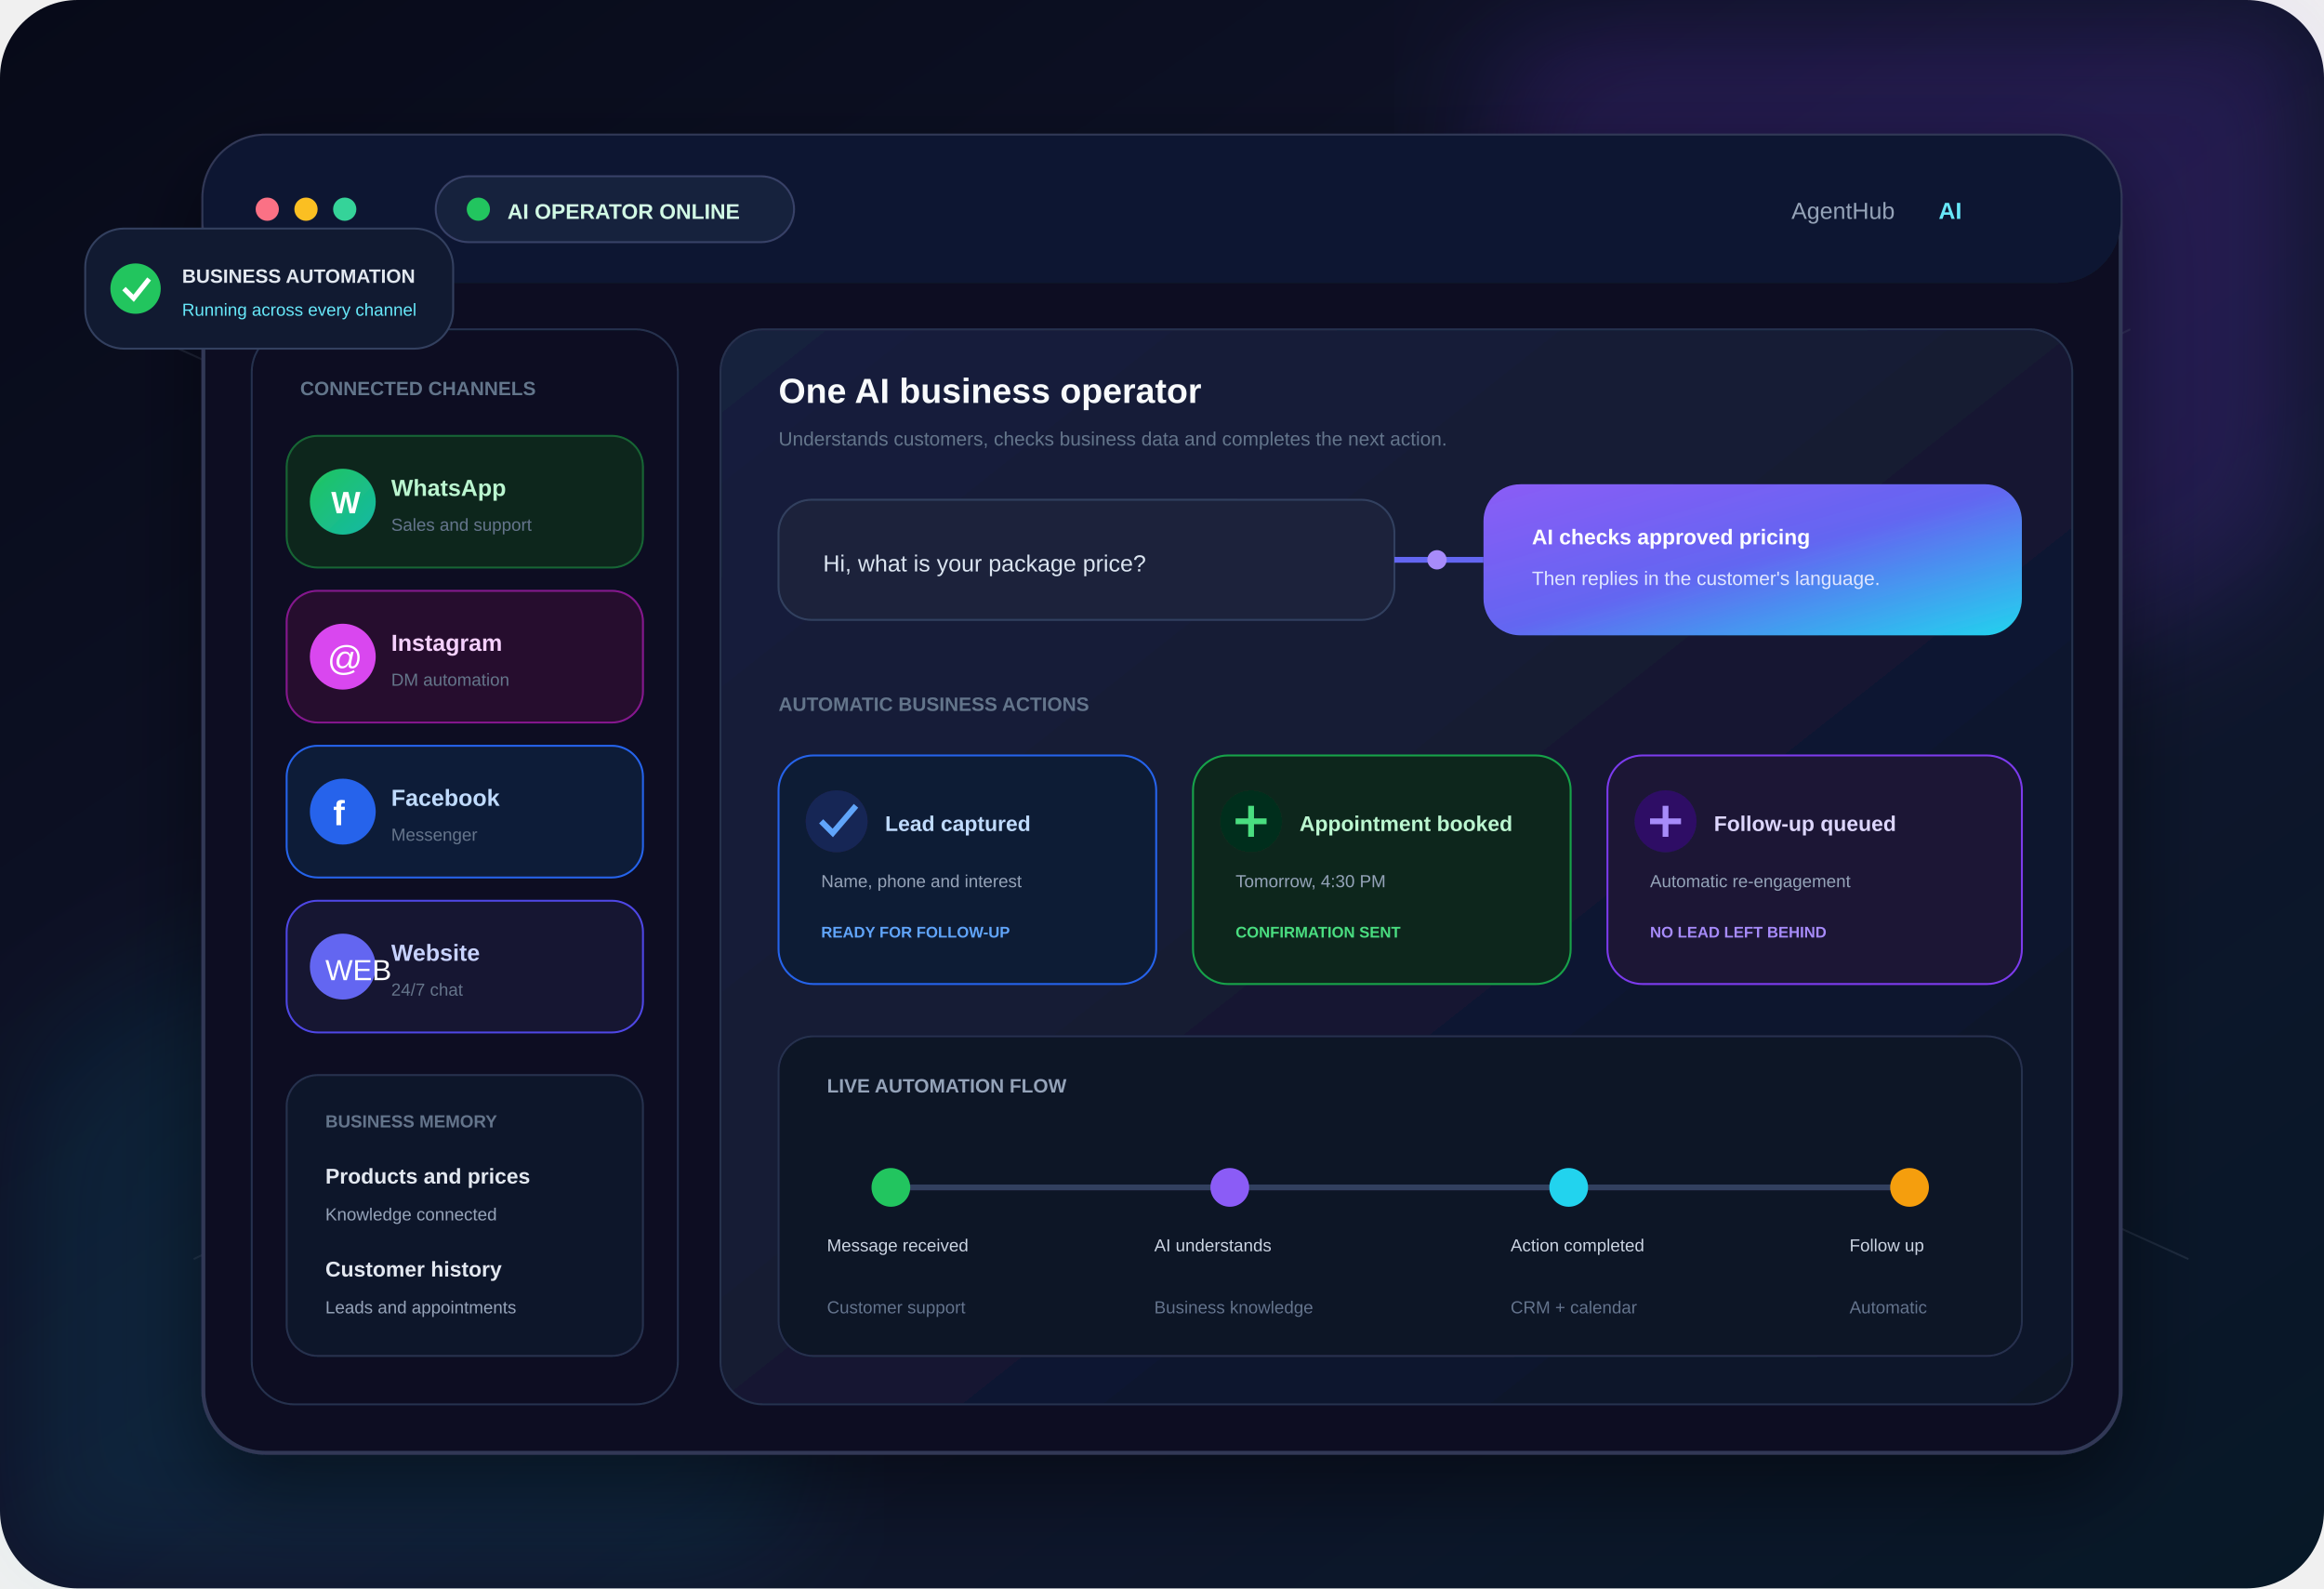
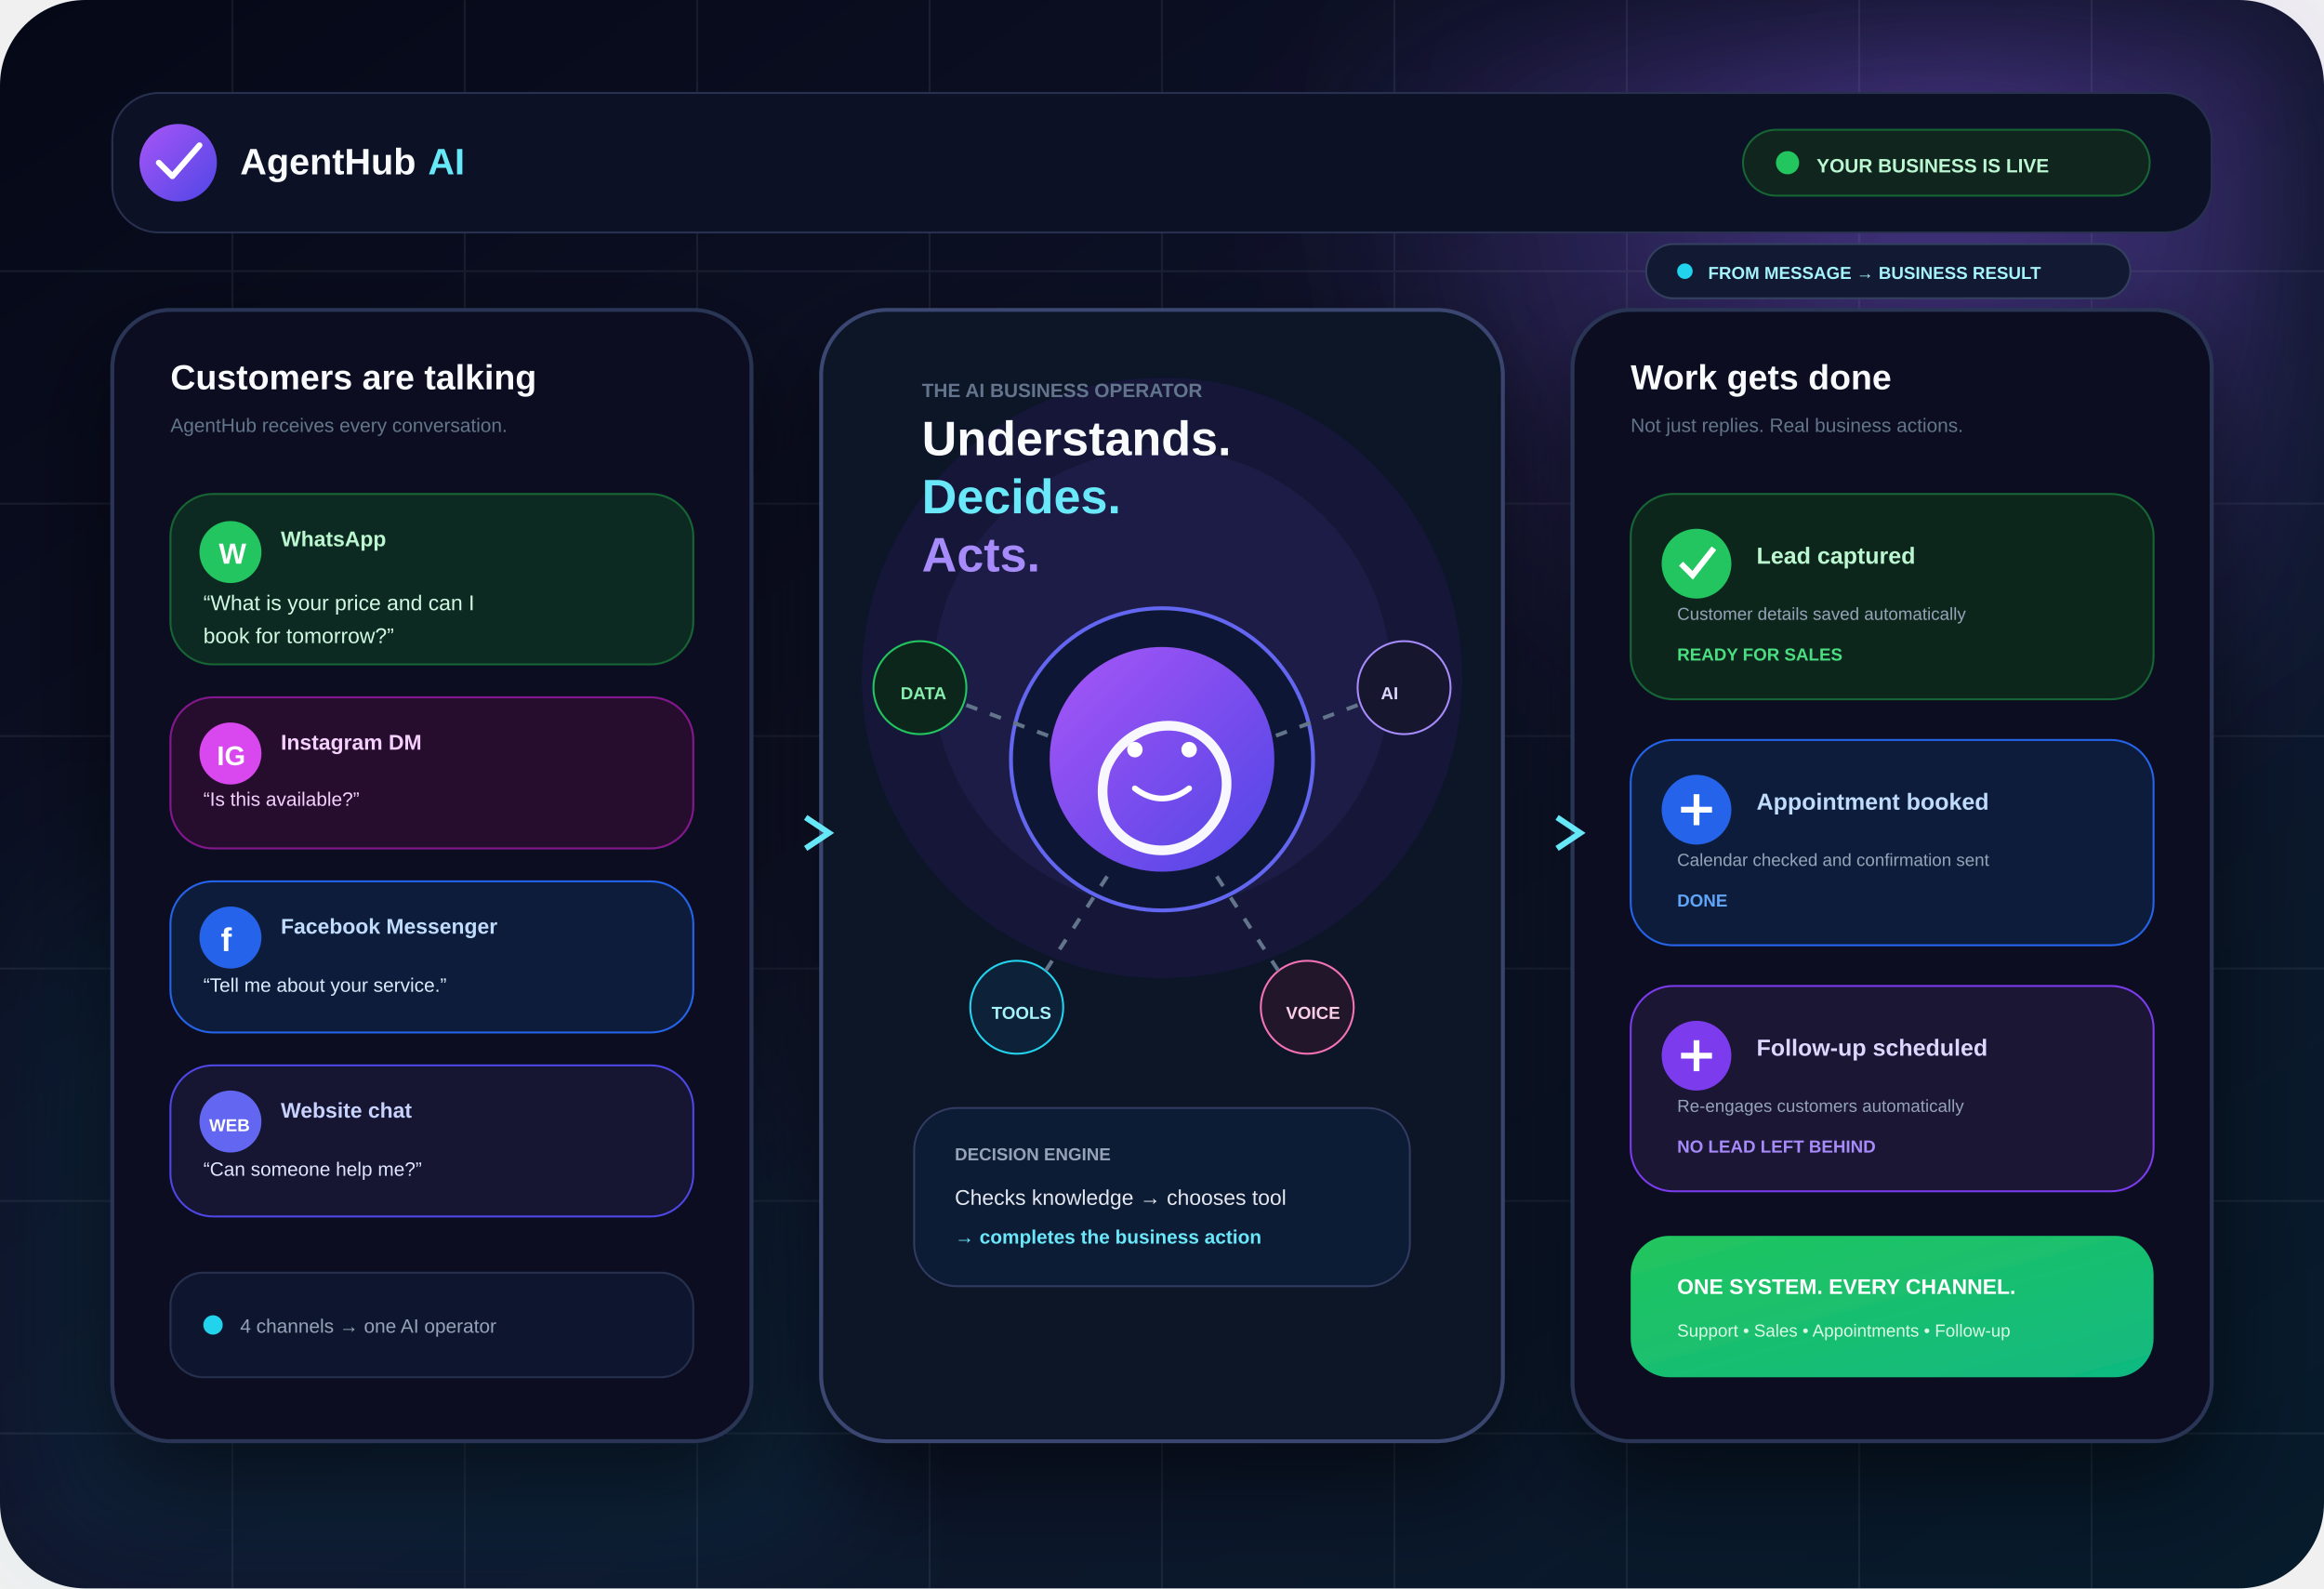
<svg xmlns="http://www.w3.org/2000/svg" viewBox="0 0 1200 820" role="img" aria-labelledby="title desc">
  <defs>
    <linearGradient id="bg" x1="0" y1="0" x2="1" y2="1">
-       <stop stop-color="#070a18" />
-       <stop offset="0.55" stop-color="#11152d" />
-       <stop offset="1" stop-color="#071827" />
+       <stop stop-color="#050816" />
+       <stop offset="0.5" stop-color="#10142b" />
+       <stop offset="1" stop-color="#061b2b" />
    </linearGradient>
-     <linearGradient id="panel" x1="0" y1="0" x2="1" y2="1">
-       <stop stop-color="#18203d" />
-       <stop offset="1" stop-color="#0d1328" />
+     <linearGradient id="violet" x1="0" y1="0" x2="1" y2="1">
+       <stop stop-color="#a855f7" />
+       <stop offset="1" stop-color="#4f46e5" />
    </linearGradient>
-     <linearGradient id="accent" x1="0" y1="0" x2="1" y2="1">
-       <stop stop-color="#8b5cf6" />
-       <stop offset="0.5" stop-color="#6366f1" />
-       <stop offset="1" stop-color="#22d3ee" />
+     <linearGradient id="cyan" x1="0" y1="0" x2="1" y2="0">
+       <stop stop-color="#22d3ee" />
+       <stop offset="1" stop-color="#6366f1" />
    </linearGradient>
-     <linearGradient id="wa" x1="0" y1="0" x2="1" y2="1">
+     <linearGradient id="green" x1="0" y1="0" x2="1" y2="1">
      <stop stop-color="#22c55e" />
-       <stop offset="1" stop-color="#14b8a6" />
+       <stop offset="1" stop-color="#10b981" />
    </linearGradient>
-     <filter id="shadow" x="-20%" y="-20%" width="140%" height="140%">
-       <feDropShadow dx="0" dy="18" stdDeviation="22" flood-color="#000000" flood-opacity="0.45" />
+     <radialGradient id="orb">
+       <stop stop-color="#8b5cf6" stop-opacity="0.45" />
+       <stop offset="1" stop-color="#8b5cf6" stop-opacity="0" />
+     </radialGradient>
+     <filter id="shadow" x="-30%" y="-30%" width="160%" height="160%">
+       <feDropShadow dx="0" dy="20" stdDeviation="25" flood-color="#000" flood-opacity="0.55" />
    </filter>
-     <filter id="glow">
-       <feGaussianBlur stdDeviation="34" />
+     <filter id="blur">
+       <feGaussianBlur stdDeviation="45" />
    </filter>
  </defs>
-   <rect width="1200" height="820" rx="40" fill="url(#bg)" />
-   <circle cx="1020" cy="90" r="250" fill="#7c3aed" opacity="0.18" filter="url(#glow)" />
-   <circle cx="180" cy="720" r="230" fill="#06b6d4" opacity="0.10" filter="url(#glow)" />
-   <g opacity="0.22" stroke="#64748b" stroke-width="1">
-     <path d="M70 170L1130 650" />
-     <path d="M100 650L1100 170" />
-     <path d="M600 70V750" />
-     <circle cx="150" cy="205" r="3" fill="#22d3ee" />
-     <circle cx="1040" cy="600" r="3" fill="#8b5cf6" />
-     <circle cx="920" cy="170" r="3" fill="#22d3ee" />
+   <rect width="1200" height="820" rx="44" fill="url(#bg)" />
+   <circle cx="1000" cy="90" r="330" fill="url(#orb)" filter="url(#blur)" />
+   <circle cx="150" cy="730" r="280" fill="#06b6d4" opacity="0.09" filter="url(#blur)" />
+   <g opacity="0.11" stroke="#94a3b8">
+     <path d="M0 140H1200M0 260H1200M0 380H1200M0 500H1200M0 620H1200M0 740H1200" />
+     <path d="M120 0V820M240 0V820M360 0V820M480 0V820M600 0V820M720 0V820M840 0V820M960 0V820M1080 0V820" />
+   </g>
+   <g>
+     <rect x="58" y="48" width="1084" height="72" rx="24" fill="#0c1125" stroke="#27304e" />
+     <circle cx="92" cy="84" r="20" fill="url(#violet)" />
+     <path d="M82 84l7 7 14-16" stroke="white" stroke-width="3" fill="none" stroke-linecap="round" stroke-linejoin="round" />
+     <text x="124" y="90" fill="#f8fafc" font-family="Arial,sans-serif" font-size="19" font-weight="800">AgentHub</text>
+     <text x="221" y="90" fill="#67e8f9" font-family="Arial,sans-serif" font-size="19" font-weight="800">AI</text>
+     <rect x="900" y="67" width="210" height="34" rx="17" fill="#10251e" stroke="#166534" />
+     <circle cx="923" cy="84" r="6" fill="#22c55e" />
+     <text x="938" y="89" fill="#bbf7d0" font-family="Arial,sans-serif" font-size="10" font-weight="800">YOUR BUSINESS IS LIVE</text>
  </g>
  <g filter="url(#shadow)">
-     <rect x="105" y="70" width="990" height="680" rx="32" fill="#0b1023" stroke="#303957" stroke-width="2" />
-     <rect x="105" y="70" width="990" height="76" rx="32" fill="#111832" />
-     <circle cx="138" cy="108" r="6" fill="#fb7185" />
-     <circle cx="158" cy="108" r="6" fill="#fbbf24" />
-     <circle cx="178" cy="108" r="6" fill="#34d399" />
-     <rect x="225" y="91" width="185" height="34" rx="17" fill="#19213d" stroke="#374268" />
-     <circle cx="247" cy="108" r="6" fill="#22c55e" />
-     <text x="262" y="113" fill="#d1fae5" font-family="Arial,sans-serif" font-size="11" font-weight="700">AI OPERATOR ONLINE</text>
-     <text x="925" y="113" fill="#94a3b8" font-family="Arial,sans-serif" font-size="12">AgentHub</text>
-     <text x="1001" y="113" fill="#67e8f9" font-family="Arial,sans-serif" font-size="12" font-weight="700">AI</text>
-     <rect x="130" y="170" width="220" height="555" rx="22" fill="#080d20" stroke="#27304e" />
-     <text x="155" y="204" fill="#64748b" font-family="Arial,sans-serif" font-size="10" font-weight="700">CONNECTED CHANNELS</text>
-     <rect x="148" y="225" width="184" height="68" rx="16" fill="#10281f" stroke="#166534" />
-     <circle cx="177" cy="259" r="17" fill="url(#wa)" />
-     <text x="171" y="265" fill="white" font-family="Arial,sans-serif" font-size="16" font-weight="700">W</text>
-     <text x="202" y="256" fill="#bbf7d0" font-family="Arial,sans-serif" font-size="12" font-weight="700">WhatsApp</text>
-     <text x="202" y="274" fill="#64748b" font-family="Arial,sans-serif" font-size="9">Sales and support</text>
-     <rect x="148" y="305" width="184" height="68" rx="16" fill="#28102d" stroke="#86198f" />
-     <circle cx="177" cy="339" r="17" fill="#d946ef" />
-     <text x="169" y="346" fill="white" font-family="Arial,sans-serif" font-size="18">@</text>
-     <text x="202" y="336" fill="#f5d0fe" font-family="Arial,sans-serif" font-size="12" font-weight="700">Instagram</text>
-     <text x="202" y="354" fill="#64748b" font-family="Arial,sans-serif" font-size="9">DM automation</text>
-     <rect x="148" y="385" width="184" height="68" rx="16" fill="#101d38" stroke="#2563eb" />
-     <circle cx="177" cy="419" r="17" fill="#2563eb" />
-     <text x="172" y="426" fill="white" font-family="Arial,sans-serif" font-size="18" font-weight="700">f</text>
-     <text x="202" y="416" fill="#bfdbfe" font-family="Arial,sans-serif" font-size="12" font-weight="700">Facebook</text>
-     <text x="202" y="434" fill="#64748b" font-family="Arial,sans-serif" font-size="9">Messenger</text>
-     <rect x="148" y="465" width="184" height="68" rx="16" fill="#171530" stroke="#4f46e5" />
-     <circle cx="177" cy="499" r="17" fill="#6366f1" />
-     <text x="168" y="506" fill="white" font-family="Arial,sans-serif" font-size="15">WEB</text>
-     <text x="202" y="496" fill="#c7d2fe" font-family="Arial,sans-serif" font-size="12" font-weight="700">Website</text>
-     <text x="202" y="514" fill="#64748b" font-family="Arial,sans-serif" font-size="9">24/7 chat</text>
-     <rect x="148" y="555" width="184" height="145" rx="16" fill="#11172c" stroke="#27304e" />
-     <text x="168" y="582" fill="#64748b" font-family="Arial,sans-serif" font-size="9" font-weight="700">BUSINESS MEMORY</text>
-     <text x="168" y="611" fill="#e2e8f0" font-family="Arial,sans-serif" font-size="11" font-weight="700">Products and prices</text>
-     <text x="168" y="630" fill="#94a3b8" font-family="Arial,sans-serif" font-size="9">Knowledge connected</text>
-     <text x="168" y="659" fill="#e2e8f0" font-family="Arial,sans-serif" font-size="11" font-weight="700">Customer history</text>
-     <text x="168" y="678" fill="#94a3b8" font-family="Arial,sans-serif" font-size="9">Leads and appointments</text>
-     <rect x="372" y="170" width="698" height="555" rx="22" fill="url(#panel)" stroke="#27304e" />
-     <text x="402" y="208" fill="#f8fafc" font-family="Arial,sans-serif" font-size="18" font-weight="700">One AI business operator</text>
-     <text x="402" y="230" fill="#64748b" font-family="Arial,sans-serif" font-size="10">Understands customers, checks business data and completes the next action.</text>
-     <rect x="402" y="258" width="318" height="62" rx="17" fill="#1a223b" stroke="#33405f" />
-     <text x="425" y="295" fill="#dbe4f0" font-family="Arial,sans-serif" font-size="12">Hi, what is your package price?</text>
-     <path d="M720 289H766" stroke="#6366f1" stroke-width="3" />
-     <circle cx="742" cy="289" r="5" fill="#a78bfa" />
-     <rect x="766" y="250" width="278" height="78" rx="19" fill="url(#accent)" />
-     <text x="791" y="281" fill="white" font-family="Arial,sans-serif" font-size="11" font-weight="700">AI checks approved pricing</text>
-     <text x="791" y="302" fill="#e0e7ff" font-family="Arial,sans-serif" font-size="10">Then replies in the customer's language.</text>
-     <text x="402" y="367" fill="#64748b" font-family="Arial,sans-serif" font-size="10" font-weight="700">AUTOMATIC BUSINESS ACTIONS</text>
-     <rect x="402" y="390" width="195" height="118" rx="18" fill="#101c35" stroke="#2563eb" />
-     <circle cx="432" cy="424" r="16" fill="#172554" />
-     <path d="M424 424l6 6 12-14" stroke="#60a5fa" stroke-width="3" fill="none" />
-     <text x="457" y="429" fill="#bfdbfe" font-family="Arial,sans-serif" font-size="11" font-weight="700">Lead captured</text>
-     <text x="424" y="458" fill="#94a3b8" font-family="Arial,sans-serif" font-size="9">Name, phone and interest</text>
-     <text x="424" y="484" fill="#60a5fa" font-family="Arial,sans-serif" font-size="8" font-weight="700">READY FOR FOLLOW-UP</text>
-     <rect x="616" y="390" width="195" height="118" rx="18" fill="#10281f" stroke="#16a34a" />
-     <circle cx="646" cy="424" r="16" fill="#052e1b" />
-     <path d="M638 424h16M646 416v16" stroke="#4ade80" stroke-width="3" />
-     <text x="671" y="429" fill="#bbf7d0" font-family="Arial,sans-serif" font-size="11" font-weight="700">Appointment booked</text>
-     <text x="638" y="458" fill="#94a3b8" font-family="Arial,sans-serif" font-size="9">Tomorrow, 4:30 PM</text>
-     <text x="638" y="484" fill="#4ade80" font-family="Arial,sans-serif" font-size="8" font-weight="700">CONFIRMATION SENT</text>
-     <rect x="830" y="390" width="214" height="118" rx="18" fill="#1b1534" stroke="#7c3aed" />
-     <circle cx="860" cy="424" r="16" fill="#2e1065" />
-     <path d="M852 424h16M860 416v16" stroke="#a78bfa" stroke-width="3" />
-     <text x="885" y="429" fill="#ddd6fe" font-family="Arial,sans-serif" font-size="11" font-weight="700">Follow-up queued</text>
-     <text x="852" y="458" fill="#94a3b8" font-family="Arial,sans-serif" font-size="9">Automatic re-engagement</text>
-     <text x="852" y="484" fill="#a78bfa" font-family="Arial,sans-serif" font-size="8" font-weight="700">NO LEAD LEFT BEHIND</text>
-     <rect x="402" y="535" width="642" height="165" rx="18" fill="#0b1227" stroke="#27304e" />
-     <text x="427" y="564" fill="#94a3b8" font-family="Arial,sans-serif" font-size="10" font-weight="700">LIVE AUTOMATION FLOW</text>
-     <line x1="460" y1="613" x2="986" y2="613" stroke="#33405f" stroke-width="3" />
-     <circle cx="460" cy="613" r="10" fill="#22c55e" />
-     <circle cx="635" cy="613" r="10" fill="#8b5cf6" />
-     <circle cx="810" cy="613" r="10" fill="#22d3ee" />
-     <circle cx="986" cy="613" r="10" fill="#f59e0b" />
-     <text x="427" y="646" fill="#cbd5e1" font-family="Arial,sans-serif" font-size="9">Message received</text>
-     <text x="596" y="646" fill="#cbd5e1" font-family="Arial,sans-serif" font-size="9">AI understands</text>
-     <text x="780" y="646" fill="#cbd5e1" font-family="Arial,sans-serif" font-size="9">Action completed</text>
-     <text x="955" y="646" fill="#cbd5e1" font-family="Arial,sans-serif" font-size="9">Follow up</text>
-     <text x="427" y="678" fill="#64748b" font-family="Arial,sans-serif" font-size="9">Customer support</text>
-     <text x="596" y="678" fill="#64748b" font-family="Arial,sans-serif" font-size="9">Business knowledge</text>
-     <text x="780" y="678" fill="#64748b" font-family="Arial,sans-serif" font-size="9">CRM + calendar</text>
-     <text x="955" y="678" fill="#64748b" font-family="Arial,sans-serif" font-size="9">Automatic</text>
+     <rect x="58" y="160" width="330" height="584" rx="30" fill="#0a1022" stroke="#2b3555" stroke-width="2" />
+     <text x="88" y="201" fill="#f8fafc" font-family="Arial,sans-serif" font-size="18" font-weight="800">Customers are talking</text>
+     <text x="88" y="223" fill="#64748b" font-family="Arial,sans-serif" font-size="10">AgentHub receives every conversation.</text>
+     <rect x="88" y="255" width="270" height="88" rx="22" fill="#102b21" stroke="#166534" />
+     <circle cx="119" cy="285" r="16" fill="#22c55e" />
+     <text x="113" y="291" fill="white" font-family="Arial,sans-serif" font-size="15" font-weight="800">W</text>
+     <text x="145" y="282" fill="#bbf7d0" font-family="Arial,sans-serif" font-size="11" font-weight="800">WhatsApp</text>
+     <text x="105" y="315" fill="#d1fae5" font-family="Arial,sans-serif" font-size="11">“What is your price and can I</text>
+     <text x="105" y="332" fill="#d1fae5" font-family="Arial,sans-serif" font-size="11">book for tomorrow?”</text>
+     <rect x="88" y="360" width="270" height="78" rx="22" fill="#28102d" stroke="#86198f" />
+     <circle cx="119" cy="389" r="16" fill="#d946ef" />
+     <text x="112" y="395" fill="white" font-family="Arial,sans-serif" font-size="14" font-weight="800">IG</text>
+     <text x="145" y="387" fill="#f5d0fe" font-family="Arial,sans-serif" font-size="11" font-weight="800">Instagram DM</text>
+     <text x="105" y="416" fill="#f5d0fe" font-family="Arial,sans-serif" font-size="10">“Is this available?”</text>
+     <rect x="88" y="455" width="270" height="78" rx="22" fill="#101f3a" stroke="#2563eb" />
+     <circle cx="119" cy="484" r="16" fill="#2563eb" />
+     <text x="114" y="491" fill="white" font-family="Arial,sans-serif" font-size="17" font-weight="800">f</text>
+     <text x="145" y="482" fill="#bfdbfe" font-family="Arial,sans-serif" font-size="11" font-weight="800">Facebook Messenger</text>
+     <text x="105" y="512" fill="#dbeafe" font-family="Arial,sans-serif" font-size="10">“Tell me about your service.”</text>
+     <rect x="88" y="550" width="270" height="78" rx="22" fill="#151530" stroke="#4f46e5" />
+     <circle cx="119" cy="579" r="16" fill="#6366f1" />
+     <text x="108" y="584" fill="white" font-family="Arial,sans-serif" font-size="9" font-weight="800">WEB</text>
+     <text x="145" y="577" fill="#c7d2fe" font-family="Arial,sans-serif" font-size="11" font-weight="800">Website chat</text>
+     <text x="105" y="607" fill="#e0e7ff" font-family="Arial,sans-serif" font-size="10">“Can someone help me?”</text>
+     <rect x="88" y="657" width="270" height="54" rx="17" fill="#11182d" stroke="#27304e" />
+     <circle cx="110" cy="684" r="5" fill="#22d3ee" />
+     <text x="124" y="688" fill="#94a3b8" font-family="Arial,sans-serif" font-size="10">4 channels → one AI operator</text>
  </g>
-   <rect x="44" y="118" width="190" height="62" rx="20" fill="#111a31" stroke="#33405f" />
-   <circle cx="70" cy="149" r="13" fill="#22c55e" />
-   <path d="M64 149l5 5 8-10" stroke="white" stroke-width="2.5" fill="none" />
-   <text x="94" y="146" fill="#e2e8f0" font-family="Arial,sans-serif" font-size="10" font-weight="700">BUSINESS AUTOMATION</text>
-   <text x="94" y="163" fill="#67e8f9" font-family="Arial,sans-serif" font-size="9">Running across every channel</text>
+   <g filter="url(#shadow)">
+     <rect x="424" y="160" width="352" height="584" rx="34" fill="#0c1228" stroke="#3b4770" stroke-width="2" />
+     <circle cx="600" cy="350" r="155" fill="#6366f1" opacity="0.08" />
+     <circle cx="600" cy="350" r="118" fill="#8b5cf6" opacity="0.08" />
+     <text x="476" y="205" fill="#64748b" font-family="Arial,sans-serif" font-size="10" font-weight="800">THE AI BUSINESS OPERATOR</text>
+     <text x="476" y="235" fill="#f8fafc" font-family="Arial,sans-serif" font-size="25" font-weight="800">Understands.</text>
+     <text x="476" y="265" fill="#67e8f9" font-family="Arial,sans-serif" font-size="25" font-weight="800">Decides.</text>
+     <text x="476" y="295" fill="#a78bfa" font-family="Arial,sans-serif" font-size="25" font-weight="800">Acts.</text>
+     <circle cx="600" cy="392" r="78" fill="#111936" stroke="#6366f1" stroke-width="2" />
+     <circle cx="600" cy="392" r="58" fill="url(#violet)" />
+     <path d="M571 397c11-27 48-31 60-4 9 21-9 46-31 46-20 0-36-17-29-42z" fill="none" stroke="white" stroke-width="5" opacity="0.95" />
+     <circle cx="586" cy="387" r="4" fill="white" />
+     <circle cx="614" cy="387" r="4" fill="white" />
+     <path d="M586 407c9 7 19 7 28 0" stroke="white" stroke-width="3" fill="none" stroke-linecap="round" />
+     <circle cx="475" cy="355" r="24" fill="#10281f" stroke="#22c55e" />
+     <text x="465" y="361" fill="#86efac" font-family="Arial,sans-serif" font-size="9" font-weight="800">DATA</text>
+     <circle cx="725" cy="355" r="24" fill="#17132f" stroke="#a78bfa" />
+     <text x="713" y="361" fill="#ddd6fe" font-family="Arial,sans-serif" font-size="9" font-weight="800">AI</text>
+     <circle cx="525" cy="520" r="24" fill="#102238" stroke="#22d3ee" />
+     <text x="512" y="526" fill="#a5f3fc" font-family="Arial,sans-serif" font-size="9" font-weight="800">TOOLS</text>
+     <circle cx="675" cy="520" r="24" fill="#24182a" stroke="#f472b6" />
+     <text x="664" y="526" fill="#fbcfe8" font-family="Arial,sans-serif" font-size="9" font-weight="800">VOICE</text>
+     <path d="M499 364L547 382M701 364L653 382M540 501L572 452M660 501L628 452" stroke="#64748b" stroke-width="2" stroke-dasharray="6 7" />
+     <rect x="472" y="572" width="256" height="92" rx="22" fill="#111a34" stroke="#303b60" />
+     <text x="493" y="599" fill="#94a3b8" font-family="Arial,sans-serif" font-size="9" font-weight="800">DECISION ENGINE</text>
+     <text x="493" y="622" fill="#e2e8f0" font-family="Arial,sans-serif" font-size="11">Checks knowledge → chooses tool</text>
+     <text x="493" y="642" fill="#67e8f9" font-family="Arial,sans-serif" font-size="10" font-weight="700">→ completes the business action</text>
+   </g>
+   <g filter="url(#shadow)">
+     <rect x="812" y="160" width="330" height="584" rx="30" fill="#0a1022" stroke="#2b3555" stroke-width="2" />
+     <text x="842" y="201" fill="#f8fafc" font-family="Arial,sans-serif" font-size="18" font-weight="800">Work gets done</text>
+     <text x="842" y="223" fill="#64748b" font-family="Arial,sans-serif" font-size="10">Not just replies. Real business actions.</text>
+     <rect x="842" y="255" width="270" height="106" rx="22" fill="#10281f" stroke="#166534" />
+     <circle cx="876" cy="291" r="18" fill="#22c55e" />
+     <path d="M868 291l6 6 11-14" stroke="white" stroke-width="3" fill="none" />
+     <text x="907" y="291" fill="#bbf7d0" font-family="Arial,sans-serif" font-size="12" font-weight="800">Lead captured</text>
+     <text x="866" y="320" fill="#94a3b8" font-family="Arial,sans-serif" font-size="9">Customer details saved automatically</text>
+     <text x="866" y="341" fill="#4ade80" font-family="Arial,sans-serif" font-size="9" font-weight="800">READY FOR SALES</text>
+     <rect x="842" y="382" width="270" height="106" rx="22" fill="#101f3a" stroke="#2563eb" />
+     <circle cx="876" cy="418" r="18" fill="#2563eb" />
+     <path d="M868 418h16M876 410v16" stroke="white" stroke-width="3" />
+     <text x="907" y="418" fill="#bfdbfe" font-family="Arial,sans-serif" font-size="12" font-weight="800">Appointment booked</text>
+     <text x="866" y="447" fill="#94a3b8" font-family="Arial,sans-serif" font-size="9">Calendar checked and confirmation sent</text>
+     <text x="866" y="468" fill="#60a5fa" font-family="Arial,sans-serif" font-size="9" font-weight="800">DONE</text>
+     <rect x="842" y="509" width="270" height="106" rx="22" fill="#1b1534" stroke="#7c3aed" />
+     <circle cx="876" cy="545" r="18" fill="#7c3aed" />
+     <path d="M868 545h16M876 537v16" stroke="white" stroke-width="3" />
+     <text x="907" y="545" fill="#ddd6fe" font-family="Arial,sans-serif" font-size="12" font-weight="800">Follow-up scheduled</text>
+     <text x="866" y="574" fill="#94a3b8" font-family="Arial,sans-serif" font-size="9">Re-engages customers automatically</text>
+     <text x="866" y="595" fill="#a78bfa" font-family="Arial,sans-serif" font-size="9" font-weight="800">NO LEAD LEFT BEHIND</text>
+     <rect x="842" y="638" width="270" height="73" rx="20" fill="url(#green)" />
+     <text x="866" y="668" fill="white" font-family="Arial,sans-serif" font-size="11" font-weight="800">ONE SYSTEM. EVERY CHANNEL.</text>
+     <text x="866" y="690" fill="#dcfce7" font-family="Arial,sans-serif" font-size="9">Support • Sales • Appointments • Follow-up</text>
+   </g>
+   <g fill="none" stroke="url(#cyan)" stroke-width="3" opacity="0.85">
+     <path d="M388 430C402 430 407 430 424 430" />
+     <path d="M776 430C792 430 798 430 812 430" />
+   </g>
+   <path d="M416 422l12 8-12 8M804 422l12 8-12 8" fill="none" stroke="#67e8f9" stroke-width="3" />
+   <rect x="850" y="126" width="250" height="28" rx="14" fill="#111a32" stroke="#33405f" />
+   <circle cx="870" cy="140" r="4" fill="#22d3ee" />
+   <text x="882" y="144" fill="#a5f3fc" font-family="Arial,sans-serif" font-size="9" font-weight="700">FROM MESSAGE → BUSINESS RESULT</text>
</svg>
